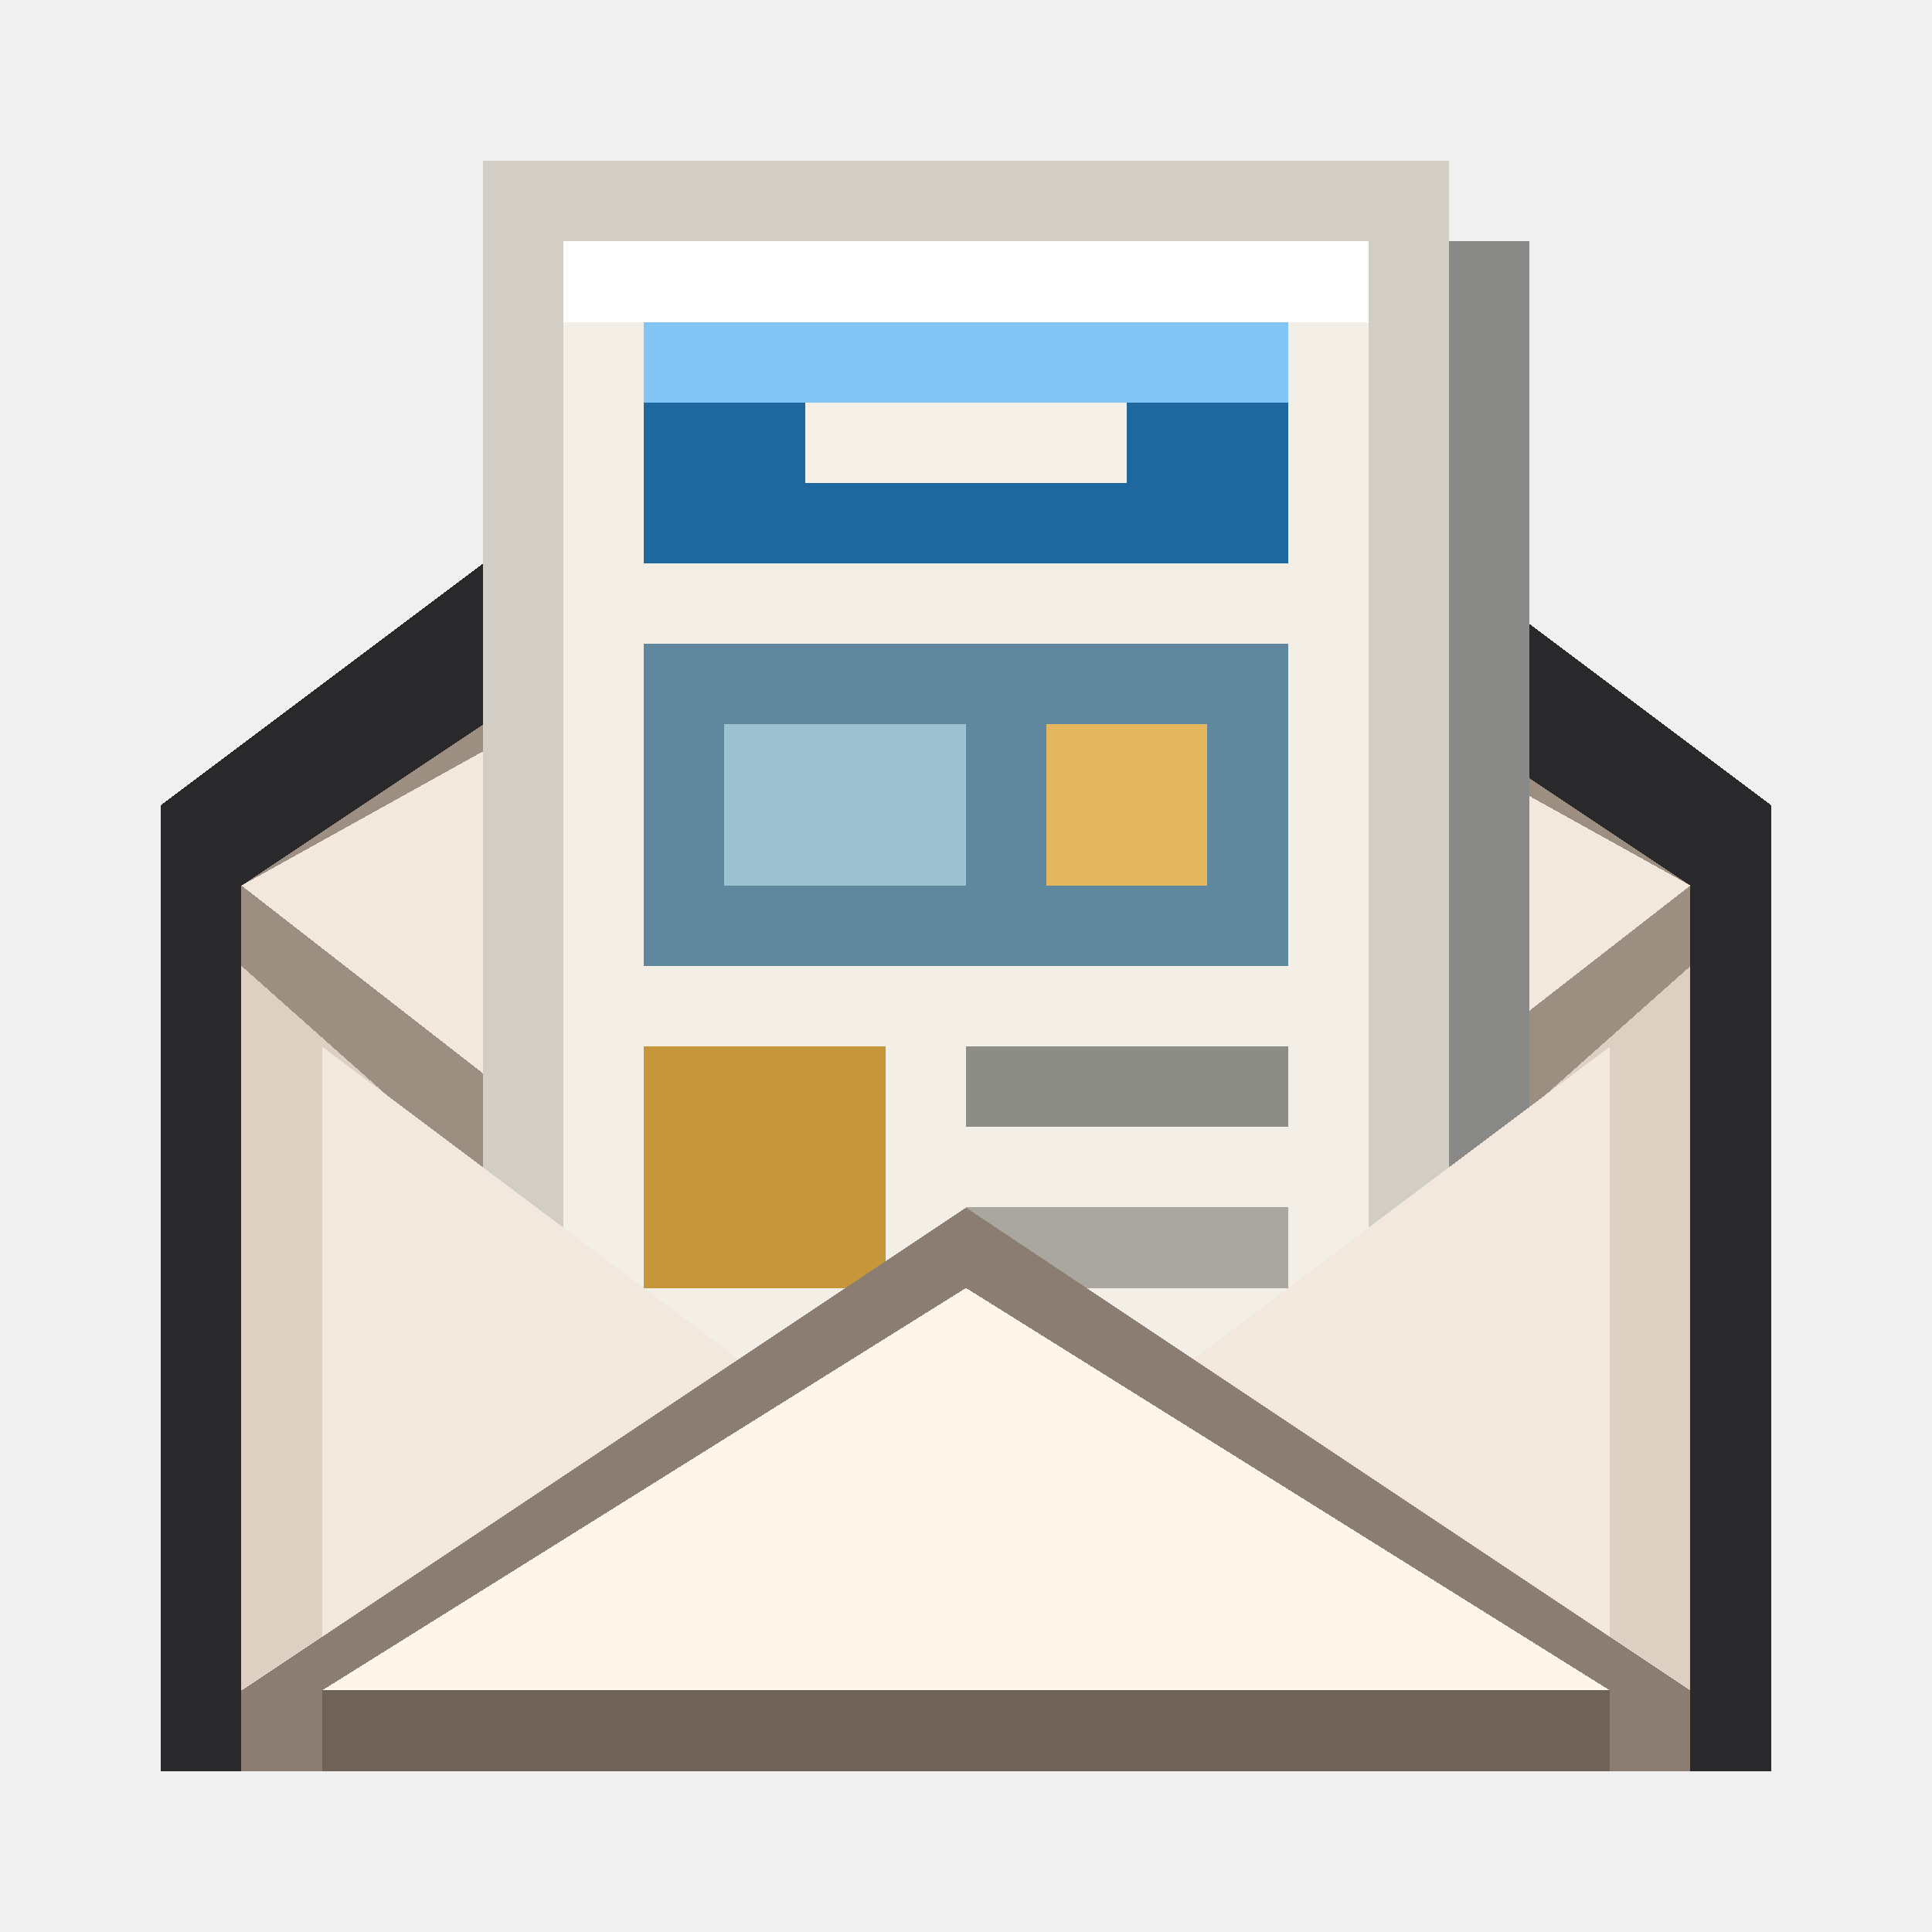
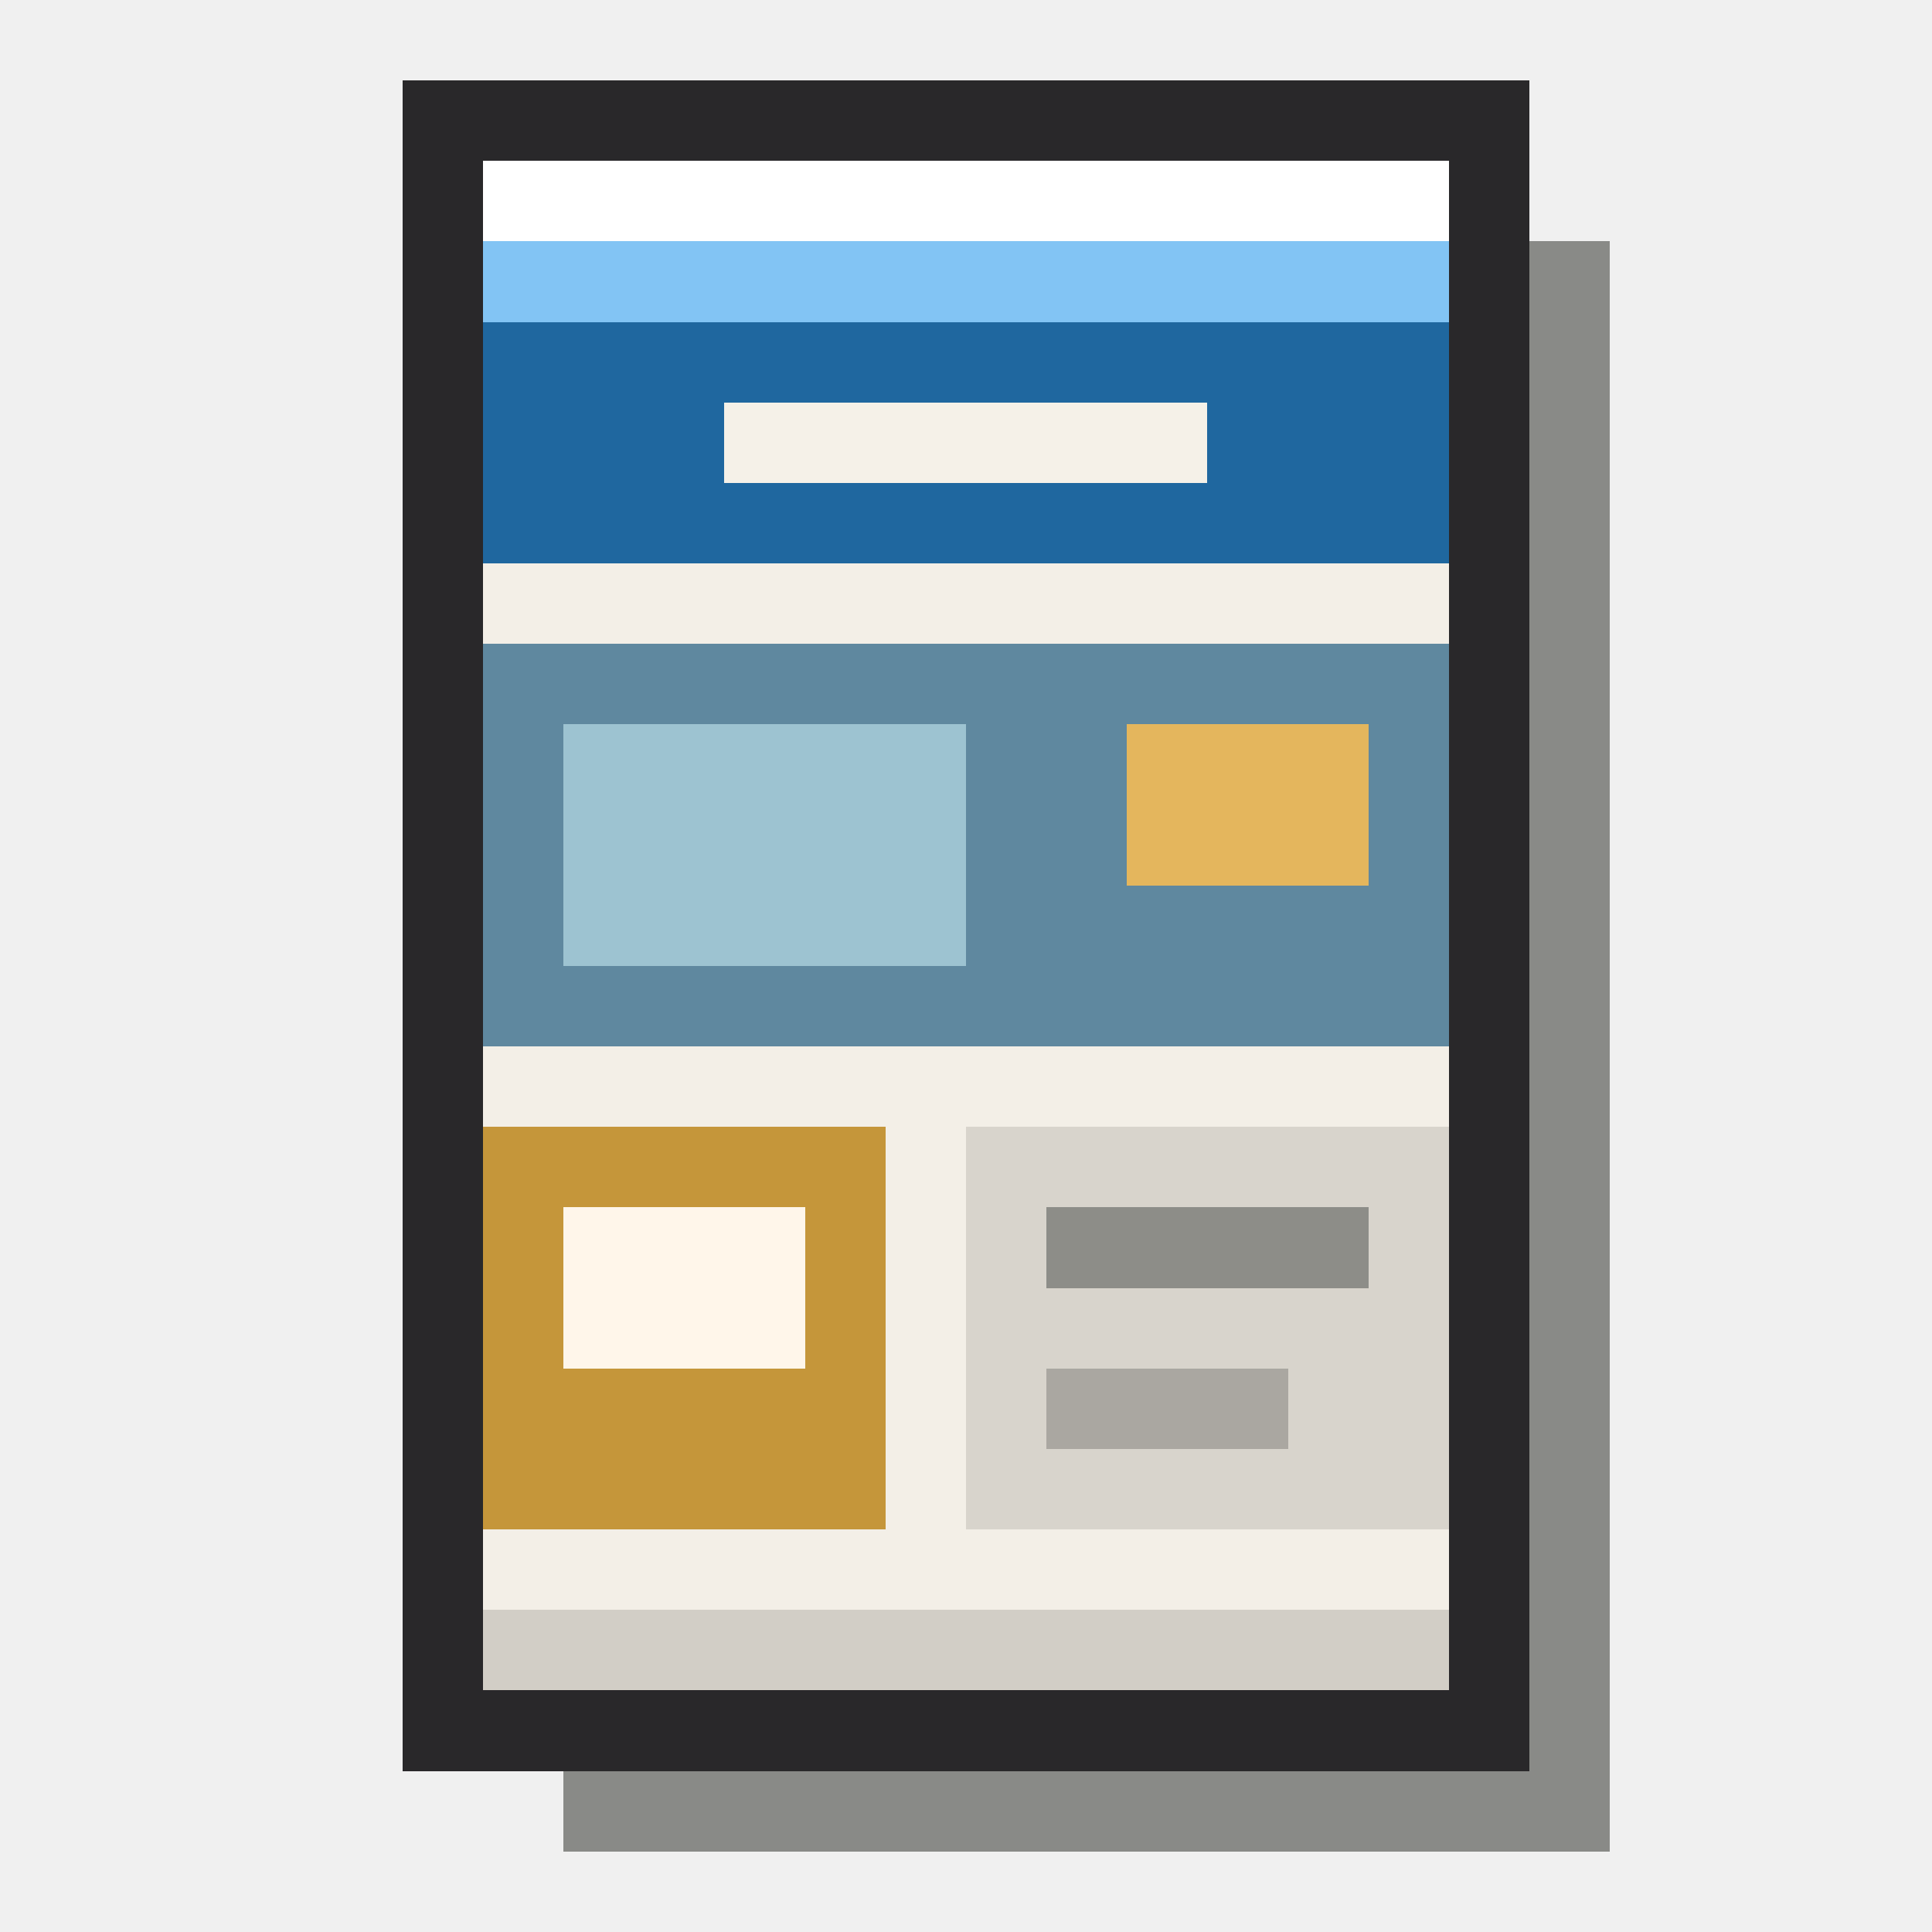
<svg xmlns="http://www.w3.org/2000/svg" viewBox="0 0 24 24" shape-rendering="crispEdges" data-m98-concept="understandingfafsa" data-m98-grid="24">
-   <path fill="#29282a" d="M2 10L6 7V2H18V7L22 10V22H2Z" />
-   <polygon fill="#9d8e82" points="3,11 12,5 21,11 21,21 3,21" />
-   <polygon fill="#f2e8dd" points="3,11 12,6 21,11 12,18" />
-   <rect fill="#898a87" x="7" y="3" width="12" height="17" />
-   <rect fill="#d2cec6" x="6" y="2" width="12" height="18" />
-   <rect fill="#f3efe7" x="7" y="3" width="10" height="16" />
-   <rect fill="#ffffff" x="7" y="3" width="10" height="1" />
-   <rect fill="#1f679f" x="8" y="4" width="8" height="3" />
-   <rect fill="#82c4f4" x="8" y="4" width="8" height="1" />
-   <rect fill="#f5f1e8" x="10" y="5" width="4" height="1" />
-   <rect fill="#5f889f" x="8" y="8" width="8" height="4" />
-   <rect fill="#9dc3d1" x="9" y="9" width="3" height="2" />
-   <rect fill="#e4b65d" x="13" y="9" width="2" height="2" />
-   <rect fill="#c5963a" x="8" y="13" width="3" height="3" />
-   <rect fill="#8d8d88" x="12" y="13" width="4" height="1" />
-   <rect fill="#aaa7a1" x="12" y="15" width="4" height="1" />
-   <rect fill="#d8d4cc" x="8" y="17" width="8" height="1" />
-   <polygon fill="#ddd0c2" points="3,12 12,20 21,12 21,21 3,21" />
-   <polygon fill="#f2e8dd" points="4,13 12,19 20,13 20,21 4,21" />
-   <polygon fill="#8b7d72" points="3,21 12,15 21,21 21,22 3,22" />
-   <polygon fill="#fff6ea" points="4,21 12,16 20,21" />
-   <rect fill="#6f6259" x="4" y="21" width="16" height="1" />
+   <rect fill="#898a87" x="7" y="3" width="13" height="20" />
+   <rect fill="#29282a" x="5" y="1" width="14" height="21" />
+   <rect fill="#d2cec6" x="6" y="2" width="12" height="19" />
+   <rect fill="#f3efe7" x="6" y="2" width="12" height="18" />
+   <rect fill="#ffffff" x="6" y="2" width="12" height="1" />
+   <rect fill="#1f679f" x="6" y="3" width="12" height="4" />
+   <rect fill="#82c4f4" x="6" y="3" width="12" height="1" />
+   <rect fill="#f5f1e8" x="9" y="5" width="6" height="1" />
+   <rect fill="#5f889f" x="6" y="8" width="12" height="5" />
+   <rect fill="#9dc3d1" x="7" y="9" width="5" height="3" />
+   <rect fill="#e4b65d" x="14" y="9" width="3" height="2" />
+   <rect fill="#c5963a" x="6" y="14" width="5" height="5" />
+   <rect fill="#fff6ea" x="7" y="15" width="3" height="2" />
+   <rect fill="#d8d4cc" x="12" y="14" width="6" height="5" />
+   <rect fill="#8d8d88" x="13" y="15" width="4" height="1" />
+   <rect fill="#aaa7a1" x="13" y="17" width="3" height="1" />
</svg>
